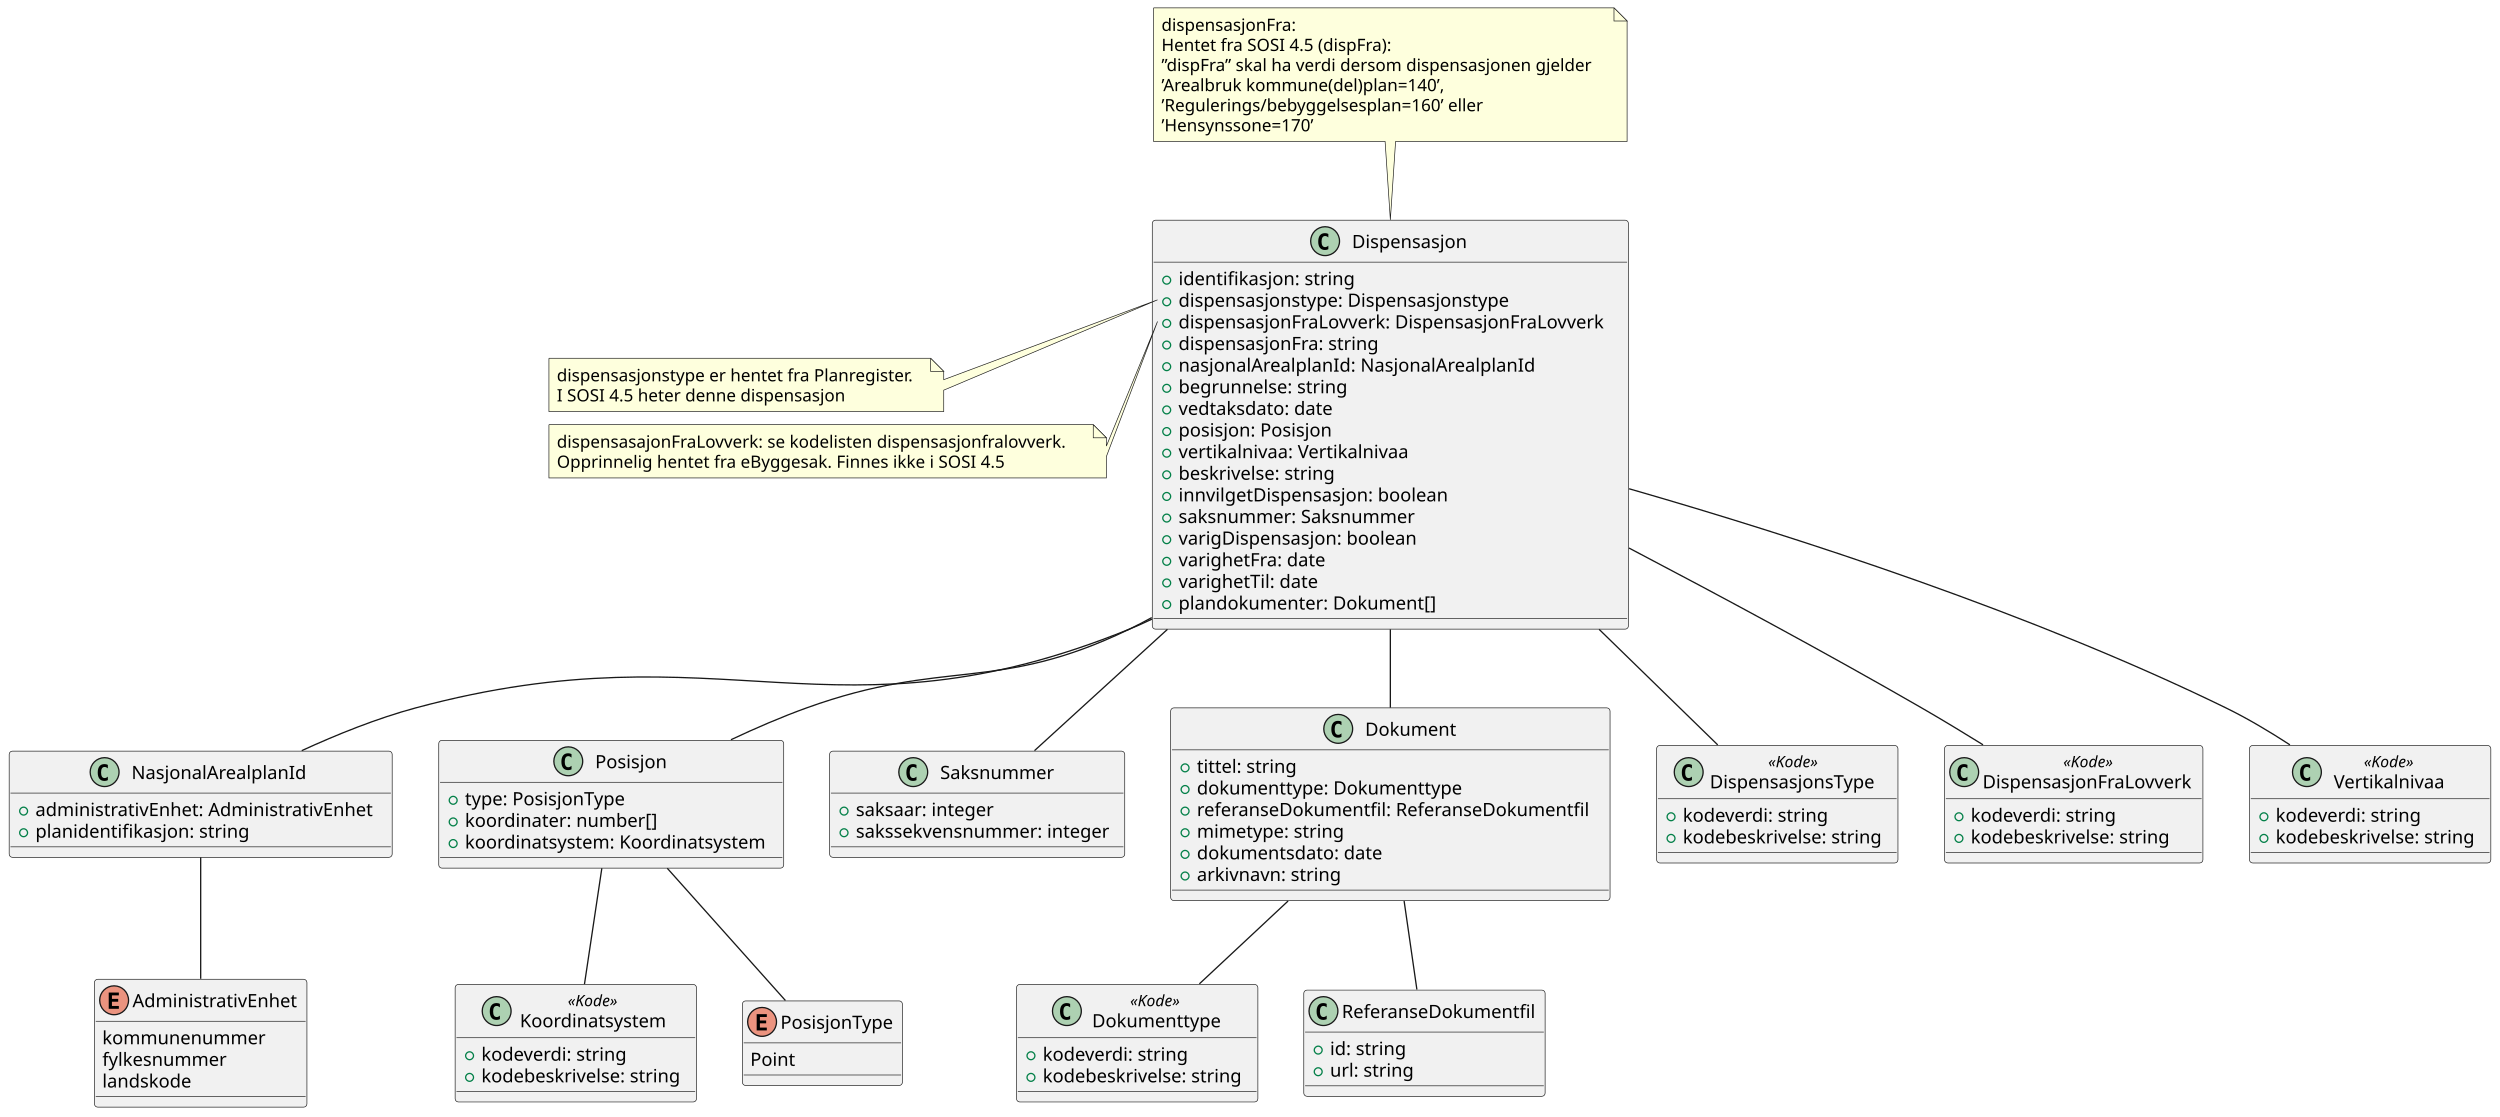
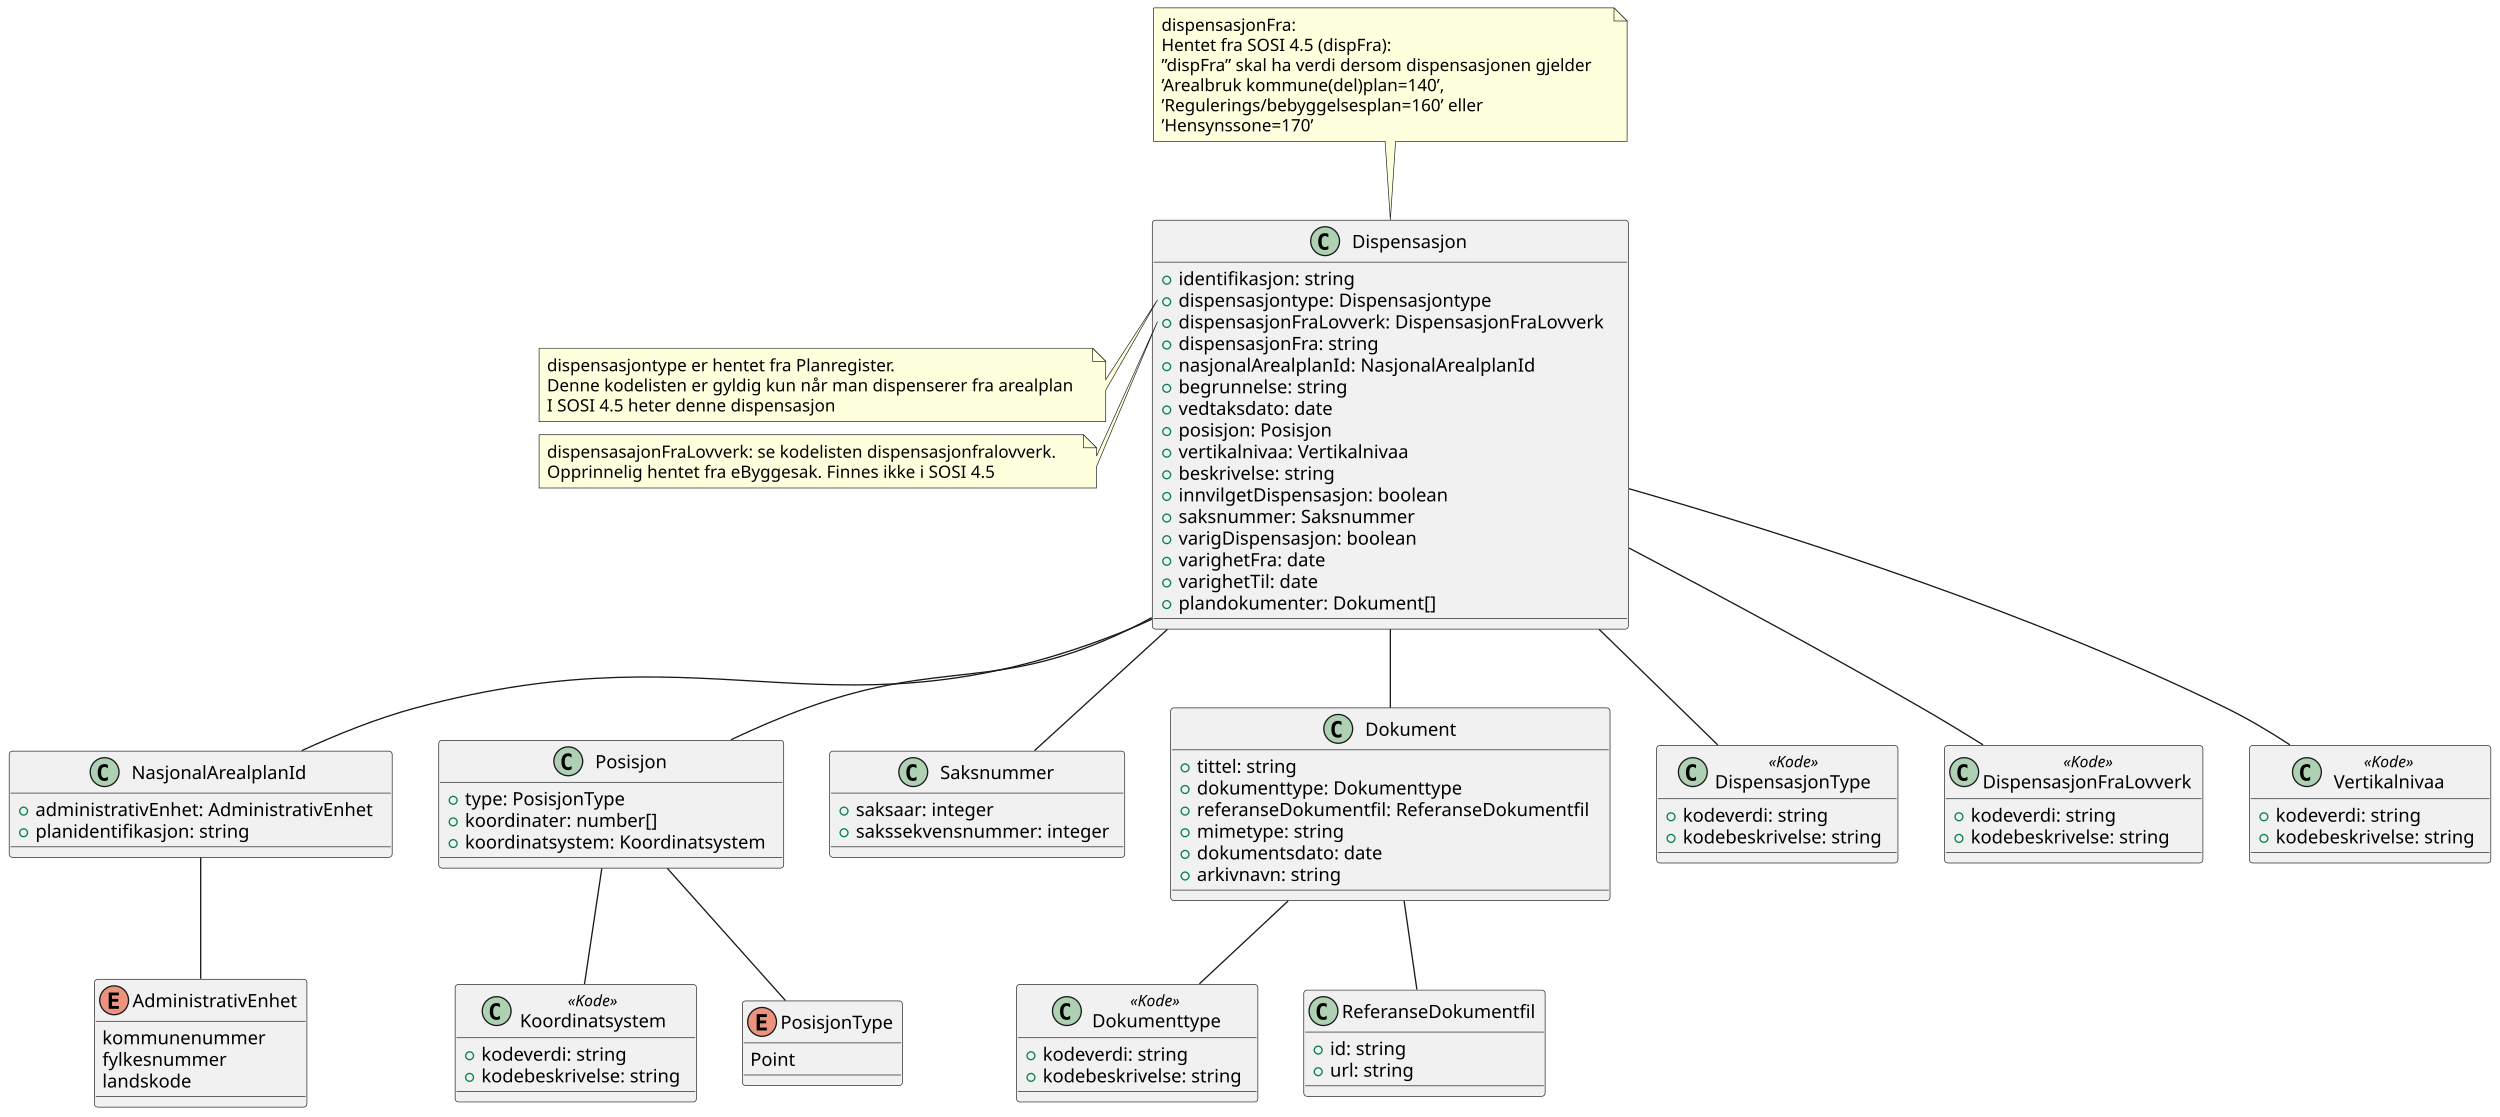
<svg xmlns="http://www.w3.org/2000/svg" contentStyleType="text/css" height="851px" preserveAspectRatio="none" style="width:1906px;height:851px;background:#FFFFFF;" version="1.1" viewBox="0 0 1906 851" width="1906px" zoomAndPan="magnify">
  <defs />
  <g>
    <g id="elem_NasjonalArealplanId">
      <rect codeLine="1" fill="#F1F1F1" height="80.977" id="NasjonalArealplanId" rx="2.5" ry="2.5" style="stroke:#181818;stroke-width:0.5;" width="292" x="7" y="572.65" />
      <ellipse cx="79.75" cy="588.65" fill="#ADD1B2" rx="11" ry="11" style="stroke:#181818;stroke-width:1.0;" />
      <path d="M82.223,594.793 Q81.642,595.092 81.003,595.241 Q80.364,595.391 79.658,595.391 Q77.151,595.391 75.832,593.739 Q74.512,592.087 74.512,588.966 Q74.512,585.837 75.832,584.185 Q77.151,582.533 79.658,582.533 Q80.364,582.533 81.011,582.682 Q81.659,582.832 82.223,583.13 L82.223,585.853 Q81.592,585.272 80.999,585.002 Q80.405,584.732 79.774,584.732 Q78.43,584.732 77.745,585.799 Q77.06,586.866 77.06,588.966 Q77.06,591.058 77.745,592.124 Q78.43,593.191 79.774,593.191 Q80.405,593.191 80.999,592.921 Q81.592,592.652 82.223,592.07 Z " fill="#000000" />
      <text fill="#000000" font-family="sans-serif" font-size="14" lengthAdjust="spacing" textLength="138" x="100.25" y="593.941">NasjonalArealplanId</text>
      <line style="stroke:#181818;stroke-width:0.5;" x1="8" x2="298" y1="604.65" y2="604.65" />
      <ellipse cx="18" cy="618.394" fill="none" rx="3" ry="3" style="stroke:#038048;stroke-width:1.0;" />
      <text fill="#000000" font-family="sans-serif" font-size="14" lengthAdjust="spacing" textLength="266" x="27" y="622.185">administrativEnhet: AdministrativEnhet</text>
      <ellipse cx="18" cy="634.882" fill="none" rx="3" ry="3" style="stroke:#038048;stroke-width:1.0;" />
      <text fill="#000000" font-family="sans-serif" font-size="14" lengthAdjust="spacing" textLength="171" x="27" y="638.673">planidentifikasjon: string</text>
      <line style="stroke:#181818;stroke-width:0.5;" x1="8" x2="298" y1="645.627" y2="645.627" />
    </g>
    <g id="elem_AdministrativEnhet">
      <rect codeLine="8" fill="#F1F1F1" height="97.465" id="AdministrativEnhet" rx="2.5" ry="2.5" style="stroke:#181818;stroke-width:0.5;" width="162" x="72" y="746.61" />
      <ellipse cx="87" cy="762.61" fill="#EB937F" rx="11" ry="11" style="stroke:#181818;stroke-width:1.0;" />
      <path d="M90.614,769.11 L82.894,769.11 L82.894,756.717 L90.614,756.717 L90.614,758.875 L85.343,758.875 L85.343,761.548 L90.116,761.548 L90.116,763.706 L85.343,763.706 L85.343,766.952 L90.614,766.952 Z " fill="#000000" />
      <text fill="#000000" font-family="sans-serif" font-size="14" lengthAdjust="spacing" textLength="130" x="101" y="767.901">AdministrativEnhet</text>
      <line style="stroke:#181818;stroke-width:0.5;" x1="73" x2="233" y1="778.61" y2="778.61" />
      <text fill="#000000" font-family="sans-serif" font-size="14" lengthAdjust="spacing" textLength="127" x="78" y="796.145">kommunenummer</text>
      <text fill="#000000" font-family="sans-serif" font-size="14" lengthAdjust="spacing" textLength="97" x="78" y="812.633">fylkesnummer</text>
      <text fill="#000000" font-family="sans-serif" font-size="14" lengthAdjust="spacing" textLength="71" x="78" y="829.122">landskode</text>
      <line style="stroke:#181818;stroke-width:0.5;" x1="73" x2="233" y1="836.075" y2="836.075" />
    </g>
    <g id="elem_Posisjon">
      <rect codeLine="1" fill="#F1F1F1" height="97.465" id="Posisjon" rx="2.5" ry="2.5" style="stroke:#181818;stroke-width:0.5;" width="263" x="334.5" y="564.41" />
      <ellipse cx="433.25" cy="580.41" fill="#ADD1B2" rx="11" ry="11" style="stroke:#181818;stroke-width:1.0;" />
      <path d="M435.723,586.553 Q435.142,586.852 434.503,587.001 Q433.864,587.151 433.158,587.151 Q430.651,587.151 429.332,585.499 Q428.012,583.847 428.012,580.726 Q428.012,577.596 429.332,575.945 Q430.651,574.293 433.158,574.293 Q433.864,574.293 434.511,574.442 Q435.159,574.592 435.723,574.89 L435.723,577.613 Q435.092,577.032 434.499,576.762 Q433.905,576.492 433.274,576.492 Q431.93,576.492 431.245,577.559 Q430.56,578.626 430.56,580.726 Q430.56,582.818 431.245,583.884 Q431.93,584.951 433.274,584.951 Q433.905,584.951 434.499,584.681 Q435.092,584.412 435.723,583.83 Z " fill="#000000" />
      <text fill="#000000" font-family="sans-serif" font-size="14" lengthAdjust="spacing" textLength="57" x="453.75" y="585.701">Posisjon</text>
      <line style="stroke:#181818;stroke-width:0.5;" x1="335.5" x2="596.5" y1="596.41" y2="596.41" />
      <ellipse cx="345.5" cy="610.154" fill="none" rx="3" ry="3" style="stroke:#038048;stroke-width:1.0;" />
      <text fill="#000000" font-family="sans-serif" font-size="14" lengthAdjust="spacing" textLength="127" x="354.5" y="613.945">type: PosisjonType</text>
      <ellipse cx="345.5" cy="626.642" fill="none" rx="3" ry="3" style="stroke:#038048;stroke-width:1.0;" />
      <text fill="#000000" font-family="sans-serif" font-size="14" lengthAdjust="spacing" textLength="153" x="354.5" y="630.433">koordinater: number[]</text>
      <ellipse cx="345.5" cy="643.131" fill="none" rx="3" ry="3" style="stroke:#038048;stroke-width:1.0;" />
      <text fill="#000000" font-family="sans-serif" font-size="14" lengthAdjust="spacing" textLength="237" x="354.5" y="646.922">koordinatsystem: Koordinatsystem</text>
      <line style="stroke:#181818;stroke-width:0.5;" x1="335.5" x2="596.5" y1="653.875" y2="653.875" />
    </g>
    <g id="elem_Koordinatsystem">
      <rect codeLine="10" fill="#F1F1F1" height="89.598" id="Koordinatsystem" rx="2.5" ry="2.5" style="stroke:#181818;stroke-width:0.5;" width="184" x="347" y="750.54" />
      <ellipse cx="378.65" cy="770.851" fill="#ADD1B2" rx="11" ry="11" style="stroke:#181818;stroke-width:1.0;" />
      <path d="M381.123,776.994 Q380.542,777.292 379.903,777.442 Q379.264,777.591 378.558,777.591 Q376.051,777.591 374.731,775.939 Q373.412,774.288 373.412,771.167 Q373.412,768.037 374.731,766.385 Q376.051,764.733 378.558,764.733 Q379.264,764.733 379.911,764.883 Q380.559,765.032 381.123,765.331 L381.123,768.054 Q380.492,767.473 379.899,767.203 Q379.305,766.933 378.674,766.933 Q377.33,766.933 376.645,768 Q375.96,769.066 375.96,771.167 Q375.96,773.258 376.645,774.325 Q377.33,775.392 378.674,775.392 Q379.305,775.392 379.899,775.122 Q380.492,774.852 381.123,774.271 Z " fill="#000000" />
      <text fill="#000000" font-family="sans-serif" font-size="12" font-style="italic" lengthAdjust="spacing" textLength="42" x="432.85" y="767.142">«Kode»</text>
      <text fill="#000000" font-family="sans-serif" font-size="14" lengthAdjust="spacing" textLength="115" x="396.35" y="783.208">Koordinatsystem</text>
      <line style="stroke:#181818;stroke-width:0.5;" x1="348" x2="530" y1="791.161" y2="791.161" />
      <ellipse cx="358" cy="804.905" fill="none" rx="3" ry="3" style="stroke:#038048;stroke-width:1.0;" />
      <text fill="#000000" font-family="sans-serif" font-size="14" lengthAdjust="spacing" textLength="116" x="367" y="808.696">kodeverdi: string</text>
      <ellipse cx="358" cy="821.394" fill="none" rx="3" ry="3" style="stroke:#038048;stroke-width:1.0;" />
      <text fill="#000000" font-family="sans-serif" font-size="14" lengthAdjust="spacing" textLength="158" x="367" y="825.184">kodebeskrivelse: string</text>
      <line style="stroke:#181818;stroke-width:0.5;" x1="348" x2="530" y1="832.138" y2="832.138" />
    </g>
    <g id="elem_PosisjonType">
      <rect codeLine="15" fill="#F1F1F1" height="64.488" id="PosisjonType" rx="2.5" ry="2.5" style="stroke:#181818;stroke-width:0.5;" width="122" x="566" y="763.09" />
      <ellipse cx="581" cy="779.09" fill="#EB937F" rx="11" ry="11" style="stroke:#181818;stroke-width:1.0;" />
      <path d="M584.614,785.59 L576.894,785.59 L576.894,773.197 L584.614,773.197 L584.614,775.355 L579.343,775.355 L579.343,778.028 L584.116,778.028 L584.116,780.186 L579.343,780.186 L579.343,783.432 L584.614,783.432 Z " fill="#000000" />
      <text fill="#000000" font-family="sans-serif" font-size="14" lengthAdjust="spacing" textLength="90" x="595" y="784.381">PosisjonType</text>
      <line style="stroke:#181818;stroke-width:0.5;" x1="567" x2="687" y1="795.09" y2="795.09" />
      <text fill="#000000" font-family="sans-serif" font-size="14" lengthAdjust="spacing" textLength="35" x="572" y="812.625">Point</text>
      <line style="stroke:#181818;stroke-width:0.5;" x1="567" x2="687" y1="819.578" y2="819.578" />
    </g>
    <g id="elem_Saksnummer">
      <rect codeLine="2" fill="#F1F1F1" height="80.977" id="Saksnummer" rx="2.5" ry="2.5" style="stroke:#181818;stroke-width:0.5;" width="225" x="632.5" y="572.65" />
      <ellipse cx="696.25" cy="588.65" fill="#ADD1B2" rx="11" ry="11" style="stroke:#181818;stroke-width:1.0;" />
      <path d="M698.723,594.793 Q698.142,595.092 697.503,595.241 Q696.864,595.391 696.158,595.391 Q693.651,595.391 692.332,593.739 Q691.012,592.087 691.012,588.966 Q691.012,585.837 692.332,584.185 Q693.651,582.533 696.158,582.533 Q696.864,582.533 697.511,582.682 Q698.159,582.832 698.723,583.13 L698.723,585.853 Q698.092,585.272 697.499,585.002 Q696.905,584.732 696.274,584.732 Q694.93,584.732 694.245,585.799 Q693.56,586.866 693.56,588.966 Q693.56,591.058 694.245,592.124 Q694.93,593.191 696.274,593.191 Q696.905,593.191 697.499,592.921 Q698.092,592.652 698.723,592.07 Z " fill="#000000" />
      <text fill="#000000" font-family="sans-serif" font-size="14" lengthAdjust="spacing" textLength="89" x="716.75" y="593.941">Saksnummer</text>
      <line style="stroke:#181818;stroke-width:0.5;" x1="633.5" x2="856.5" y1="604.65" y2="604.65" />
      <ellipse cx="643.5" cy="618.394" fill="none" rx="3" ry="3" style="stroke:#038048;stroke-width:1.0;" />
      <text fill="#000000" font-family="sans-serif" font-size="14" lengthAdjust="spacing" textLength="109" x="652.5" y="622.185">saksaar: integer</text>
      <ellipse cx="643.5" cy="634.882" fill="none" rx="3" ry="3" style="stroke:#038048;stroke-width:1.0;" />
      <text fill="#000000" font-family="sans-serif" font-size="14" lengthAdjust="spacing" textLength="199" x="652.5" y="638.673">sakssekvensnummer: integer</text>
      <line style="stroke:#181818;stroke-width:0.5;" x1="633.5" x2="856.5" y1="645.627" y2="645.627" />
    </g>
    <g id="elem_Dokument">
      <rect codeLine="1" fill="#F1F1F1" height="146.93" id="Dokument" rx="2.5" ry="2.5" style="stroke:#181818;stroke-width:0.5;" width="335" x="892.5" y="539.68" />
      <ellipse cx="1020.25" cy="555.68" fill="#ADD1B2" rx="11" ry="11" style="stroke:#181818;stroke-width:1.0;" />
      <path d="M1022.723,561.823 Q1022.142,562.122 1021.503,562.271 Q1020.864,562.421 1020.158,562.421 Q1017.651,562.421 1016.332,560.769 Q1015.012,559.117 1015.012,555.996 Q1015.012,552.866 1016.332,551.215 Q1017.651,549.563 1020.158,549.563 Q1020.864,549.563 1021.511,549.712 Q1022.159,549.862 1022.723,550.16 L1022.723,552.883 Q1022.092,552.302 1021.499,552.032 Q1020.905,551.763 1020.274,551.763 Q1018.93,551.763 1018.245,552.829 Q1017.56,553.896 1017.56,555.996 Q1017.56,558.088 1018.245,559.154 Q1018.93,560.221 1020.274,560.221 Q1020.905,560.221 1021.499,559.951 Q1022.092,559.682 1022.723,559.1 Z " fill="#000000" />
      <text fill="#000000" font-family="sans-serif" font-size="14" lengthAdjust="spacing" textLength="71" x="1040.75" y="560.971">Dokument</text>
      <line style="stroke:#181818;stroke-width:0.5;" x1="893.5" x2="1226.5" y1="571.68" y2="571.68" />
      <ellipse cx="903.5" cy="585.424" fill="none" rx="3" ry="3" style="stroke:#038048;stroke-width:1.0;" />
      <text fill="#000000" font-family="sans-serif" font-size="14" lengthAdjust="spacing" textLength="79" x="912.5" y="589.215">tittel: string</text>
      <ellipse cx="903.5" cy="601.912" fill="none" rx="3" ry="3" style="stroke:#038048;stroke-width:1.0;" />
      <text fill="#000000" font-family="sans-serif" font-size="14" lengthAdjust="spacing" textLength="207" x="912.5" y="605.703">dokumenttype: Dokumenttype</text>
      <ellipse cx="903.5" cy="618.401" fill="none" rx="3" ry="3" style="stroke:#038048;stroke-width:1.0;" />
      <text fill="#000000" font-family="sans-serif" font-size="14" lengthAdjust="spacing" textLength="309" x="912.5" y="622.192">referanseDokumentfil: ReferanseDokumentfil</text>
      <ellipse cx="903.5" cy="634.889" fill="none" rx="3" ry="3" style="stroke:#038048;stroke-width:1.0;" />
      <text fill="#000000" font-family="sans-serif" font-size="14" lengthAdjust="spacing" textLength="115" x="912.5" y="638.68">mimetype: string</text>
      <ellipse cx="903.5" cy="651.377" fill="none" rx="3" ry="3" style="stroke:#038048;stroke-width:1.0;" />
      <text fill="#000000" font-family="sans-serif" font-size="14" lengthAdjust="spacing" textLength="146" x="912.5" y="655.168">dokumentsdato: date</text>
      <ellipse cx="903.5" cy="667.865" fill="none" rx="3" ry="3" style="stroke:#038048;stroke-width:1.0;" />
      <text fill="#000000" font-family="sans-serif" font-size="14" lengthAdjust="spacing" textLength="114" x="912.5" y="671.657">arkivnavn: string</text>
      <line style="stroke:#181818;stroke-width:0.5;" x1="893.5" x2="1226.5" y1="678.61" y2="678.61" />
    </g>
    <g id="elem_Dokumenttype">
      <rect codeLine="13" fill="#F1F1F1" height="89.598" id="Dokumenttype" rx="2.5" ry="2.5" style="stroke:#181818;stroke-width:0.5;" width="184" x="775" y="750.54" />
      <ellipse cx="813.4" cy="770.851" fill="#ADD1B2" rx="11" ry="11" style="stroke:#181818;stroke-width:1.0;" />
      <path d="M815.873,776.994 Q815.292,777.292 814.653,777.442 Q814.014,777.591 813.308,777.591 Q810.801,777.591 809.481,775.939 Q808.162,774.288 808.162,771.167 Q808.162,768.037 809.481,766.385 Q810.801,764.733 813.308,764.733 Q814.014,764.733 814.661,764.883 Q815.309,765.032 815.873,765.331 L815.873,768.054 Q815.242,767.473 814.649,767.203 Q814.055,766.933 813.424,766.933 Q812.08,766.933 811.395,768 Q810.71,769.066 810.71,771.167 Q810.71,773.258 811.395,774.325 Q812.08,775.392 813.424,775.392 Q814.055,775.392 814.649,775.122 Q815.242,774.852 815.873,774.271 Z " fill="#000000" />
      <text fill="#000000" font-family="sans-serif" font-size="12" font-style="italic" lengthAdjust="spacing" textLength="42" x="861.6" y="767.142">«Kode»</text>
      <text fill="#000000" font-family="sans-serif" font-size="14" lengthAdjust="spacing" textLength="100" x="832.6" y="783.208">Dokumenttype</text>
      <line style="stroke:#181818;stroke-width:0.5;" x1="776" x2="958" y1="791.161" y2="791.161" />
      <ellipse cx="786" cy="804.905" fill="none" rx="3" ry="3" style="stroke:#038048;stroke-width:1.0;" />
      <text fill="#000000" font-family="sans-serif" font-size="14" lengthAdjust="spacing" textLength="116" x="795" y="808.696">kodeverdi: string</text>
      <ellipse cx="786" cy="821.394" fill="none" rx="3" ry="3" style="stroke:#038048;stroke-width:1.0;" />
      <text fill="#000000" font-family="sans-serif" font-size="14" lengthAdjust="spacing" textLength="158" x="795" y="825.184">kodebeskrivelse: string</text>
      <line style="stroke:#181818;stroke-width:0.5;" x1="776" x2="958" y1="832.138" y2="832.138" />
    </g>
    <g id="elem_ReferanseDokumentfil">
      <rect codeLine="18" fill="#F1F1F1" height="80.977" id="ReferanseDokumentfil" rx="2.5" ry="2.5" style="stroke:#181818;stroke-width:0.5;" width="184" x="994" y="754.85" />
      <ellipse cx="1009" cy="770.85" fill="#ADD1B2" rx="11" ry="11" style="stroke:#181818;stroke-width:1.0;" />
      <path d="M1011.473,776.993 Q1010.892,777.292 1010.253,777.441 Q1009.614,777.591 1008.908,777.591 Q1006.401,777.591 1005.082,775.939 Q1003.762,774.287 1003.762,771.166 Q1003.762,768.037 1005.082,766.385 Q1006.401,764.733 1008.908,764.733 Q1009.614,764.733 1010.261,764.882 Q1010.909,765.032 1011.473,765.331 L1011.473,768.053 Q1010.842,767.472 1010.249,767.202 Q1009.655,766.933 1009.024,766.933 Q1007.68,766.933 1006.995,767.999 Q1006.31,769.066 1006.31,771.166 Q1006.31,773.258 1006.995,774.324 Q1007.68,775.391 1009.024,775.391 Q1009.655,775.391 1010.249,775.121 Q1010.842,774.851 1011.473,774.27 Z " fill="#000000" />
      <text fill="#000000" font-family="sans-serif" font-size="14" lengthAdjust="spacing" textLength="152" x="1023" y="776.141">ReferanseDokumentfil</text>
      <line style="stroke:#181818;stroke-width:0.5;" x1="995" x2="1177" y1="786.85" y2="786.85" />
      <ellipse cx="1005" cy="800.594" fill="none" rx="3" ry="3" style="stroke:#038048;stroke-width:1.0;" />
      <text fill="#000000" font-family="sans-serif" font-size="14" lengthAdjust="spacing" textLength="61" x="1014" y="804.385">id: string</text>
      <ellipse cx="1005" cy="817.082" fill="none" rx="3" ry="3" style="stroke:#038048;stroke-width:1.0;" />
      <text fill="#000000" font-family="sans-serif" font-size="14" lengthAdjust="spacing" textLength="67" x="1014" y="820.873">url: string</text>
      <line style="stroke:#181818;stroke-width:0.5;" x1="995" x2="1177" y1="827.827" y2="827.827" />
    </g>
    <g id="elem_Dispensasjon">
      <rect codeLine="6" fill="#F1F1F1" height="311.812" id="Dispensasjon" rx="2.5" ry="2.5" style="stroke:#181818;stroke-width:0.5;" width="363" x="878.5" y="167.86" />
      <ellipse cx="1010.25" cy="183.86" fill="#ADD1B2" rx="11" ry="11" style="stroke:#181818;stroke-width:1.0;" />
      <path d="M1012.723,190.003 Q1012.142,190.302 1011.503,190.451 Q1010.864,190.601 1010.158,190.601 Q1007.651,190.601 1006.332,188.949 Q1005.012,187.297 1005.012,184.176 Q1005.012,181.047 1006.332,179.395 Q1007.651,177.743 1010.158,177.743 Q1010.864,177.743 1011.511,177.892 Q1012.159,178.042 1012.723,178.34 L1012.723,181.063 Q1012.092,180.482 1011.499,180.212 Q1010.905,179.942 1010.274,179.942 Q1008.93,179.942 1008.245,181.009 Q1007.56,182.076 1007.56,184.176 Q1007.56,186.268 1008.245,187.334 Q1008.93,188.401 1010.274,188.401 Q1010.905,188.401 1011.499,188.131 Q1012.092,187.862 1012.723,187.28 Z " fill="#000000" />
      <text fill="#000000" font-family="sans-serif" font-size="14" lengthAdjust="spacing" textLength="91" x="1030.75" y="189.151">Dispensasjon</text>
      <line style="stroke:#181818;stroke-width:0.5;" x1="879.5" x2="1240.5" y1="199.86" y2="199.86" />
      <ellipse cx="889.5" cy="213.604" fill="none" rx="3" ry="3" style="stroke:#038048;stroke-width:1.0;" />
      <text fill="#000000" font-family="sans-serif" font-size="14" lengthAdjust="spacing" textLength="141" x="898.5" y="217.395">identifikasjon: string</text>
      <ellipse cx="889.5" cy="230.092" fill="none" rx="3" ry="3" style="stroke:#038048;stroke-width:1.0;" />
-       <text fill="#000000" font-family="sans-serif" font-size="14" lengthAdjust="spacing" textLength="261" x="898.5" y="233.883">dispensasjonstype: Dispensasjonstype</text>
+       <text fill="#000000" font-family="sans-serif" font-size="14" lengthAdjust="spacing" textLength="247" x="898.5" y="233.883">dispensasjontype: Dispensasjontype</text>
      <ellipse cx="889.5" cy="246.581" fill="none" rx="3" ry="3" style="stroke:#038048;stroke-width:1.0;" />
      <text fill="#000000" font-family="sans-serif" font-size="14" lengthAdjust="spacing" textLength="337" x="898.5" y="250.372">dispensasjonFraLovverk: DispensasjonFraLovverk</text>
      <ellipse cx="889.5" cy="263.069" fill="none" rx="3" ry="3" style="stroke:#038048;stroke-width:1.0;" />
      <text fill="#000000" font-family="sans-serif" font-size="14" lengthAdjust="spacing" textLength="160" x="898.5" y="266.86">dispensasjonFra: string</text>
      <ellipse cx="889.5" cy="279.557" fill="none" rx="3" ry="3" style="stroke:#038048;stroke-width:1.0;" />
      <text fill="#000000" font-family="sans-serif" font-size="14" lengthAdjust="spacing" textLength="283" x="898.5" y="283.348">nasjonalArealplanId: NasjonalArealplanId</text>
      <ellipse cx="889.5" cy="296.046" fill="none" rx="3" ry="3" style="stroke:#038048;stroke-width:1.0;" />
      <text fill="#000000" font-family="sans-serif" font-size="14" lengthAdjust="spacing" textLength="134" x="898.5" y="299.837">begrunnelse: string</text>
      <ellipse cx="889.5" cy="312.534" fill="none" rx="3" ry="3" style="stroke:#038048;stroke-width:1.0;" />
      <text fill="#000000" font-family="sans-serif" font-size="14" lengthAdjust="spacing" textLength="125" x="898.5" y="316.325">vedtaksdato:  date</text>
      <ellipse cx="889.5" cy="329.022" fill="none" rx="3" ry="3" style="stroke:#038048;stroke-width:1.0;" />
      <text fill="#000000" font-family="sans-serif" font-size="14" lengthAdjust="spacing" textLength="123" x="898.5" y="332.813">posisjon: Posisjon</text>
      <ellipse cx="889.5" cy="345.51" fill="none" rx="3" ry="3" style="stroke:#038048;stroke-width:1.0;" />
      <text fill="#000000" font-family="sans-serif" font-size="14" lengthAdjust="spacing" textLength="182" x="898.5" y="349.301">vertikalnivaa: Vertikalnivaa</text>
      <ellipse cx="889.5" cy="361.999" fill="none" rx="3" ry="3" style="stroke:#038048;stroke-width:1.0;" />
      <text fill="#000000" font-family="sans-serif" font-size="14" lengthAdjust="spacing" textLength="124" x="898.5" y="365.79">beskrivelse: string</text>
      <ellipse cx="889.5" cy="378.487" fill="none" rx="3" ry="3" style="stroke:#038048;stroke-width:1.0;" />
      <text fill="#000000" font-family="sans-serif" font-size="14" lengthAdjust="spacing" textLength="214" x="898.5" y="382.278">innvilgetDispensasjon: boolean</text>
      <ellipse cx="889.5" cy="394.975" fill="none" rx="3" ry="3" style="stroke:#038048;stroke-width:1.0;" />
      <text fill="#000000" font-family="sans-serif" font-size="14" lengthAdjust="spacing" textLength="185" x="898.5" y="398.766">saksnummer: Saksnummer</text>
      <ellipse cx="889.5" cy="411.464" fill="none" rx="3" ry="3" style="stroke:#038048;stroke-width:1.0;" />
      <text fill="#000000" font-family="sans-serif" font-size="14" lengthAdjust="spacing" textLength="189" x="898.5" y="415.255">varigDispensasjon: boolean</text>
      <ellipse cx="889.5" cy="427.952" fill="none" rx="3" ry="3" style="stroke:#038048;stroke-width:1.0;" />
      <text fill="#000000" font-family="sans-serif" font-size="14" lengthAdjust="spacing" textLength="116" x="898.5" y="431.743">varighetFra: date</text>
      <ellipse cx="889.5" cy="444.44" fill="none" rx="3" ry="3" style="stroke:#038048;stroke-width:1.0;" />
      <text fill="#000000" font-family="sans-serif" font-size="14" lengthAdjust="spacing" textLength="111" x="898.5" y="448.231">varighetTil: date</text>
      <ellipse cx="889.5" cy="460.928" fill="none" rx="3" ry="3" style="stroke:#038048;stroke-width:1.0;" />
      <text fill="#000000" font-family="sans-serif" font-size="14" lengthAdjust="spacing" textLength="203" x="898.5" y="464.719">plandokumenter: Dokument[]</text>
      <line style="stroke:#181818;stroke-width:0.5;" x1="879.5" x2="1240.5" y1="471.673" y2="471.673" />
    </g>
-     <path d="M418.5,273.15 L418.5,313.771 A0,0 0 0 0 418.5,313.771 L719.5,313.771 A0,0 0 0 0 719.5,313.771 L719.5,297.461 L882.5,228.592 L719.5,289.461 L719.5,283.15 L709.5,273.15 L418.5,273.15 A0,0 0 0 0 418.5,273.15 " fill="#FEFFDD" style="stroke:#181818;stroke-width:0.5;" />
-     <path d="M709.5,273.15 L709.5,283.15 L719.5,283.15 L709.5,273.15 " fill="#FEFFDD" style="stroke:#181818;stroke-width:0.5;" />
-     <text fill="#000000" font-family="sans-serif" font-size="13" lengthAdjust="spacing" textLength="280" x="424.5" y="290.718">dispensasjonstype er hentet fra Planregister.</text>
-     <text fill="#000000" font-family="sans-serif" font-size="13" lengthAdjust="spacing" textLength="225" x="424.5" y="306.029">I SOSI 4.5 heter denne dispensasjon</text>
-     <path d="M418.5,323.771 L418.5,364.392 A0,0 0 0 0 418.5,364.392 L843.5,364.392 A0,0 0 0 0 843.5,364.392 L843.5,348.082 L882.5,245.081 L843.5,340.082 L843.5,333.771 L833.5,323.771 L418.5,323.771 A0,0 0 0 0 418.5,323.771 " fill="#FEFFDD" style="stroke:#181818;stroke-width:0.5;" />
-     <path d="M833.5,323.771 L833.5,333.771 L843.5,333.771 L833.5,323.771 " fill="#FEFFDD" style="stroke:#181818;stroke-width:0.5;" />
-     <text fill="#000000" font-family="sans-serif" font-size="13" lengthAdjust="spacing" textLength="404" x="424.5" y="341.339">dispensasajonFraLovverk: se kodelisten dispensasjonfralovverk.</text>
-     <text fill="#000000" font-family="sans-serif" font-size="13" lengthAdjust="spacing" textLength="353" x="424.5" y="356.65">Opprinnelig hentet fra eByggesak. Finnes ikke i SOSI 4.5</text>
+     <path d="M411,265.49 L411,321.422 A0,0 0 0 0 411,321.422 L843,321.422 A0,0 0 0 0 843,321.422 L843,297.456 L882.5,228.592 L843,289.456 L843,275.49 L833,265.49 L411,265.49 A0,0 0 0 0 411,265.49 " fill="#FEFFDD" style="stroke:#181818;stroke-width:0.5;" />
+     <path d="M833,265.49 L833,275.49 L843,275.49 L833,265.49 " fill="#FEFFDD" style="stroke:#181818;stroke-width:0.5;" />
+     <text fill="#000000" font-family="sans-serif" font-size="13" lengthAdjust="spacing" textLength="273" x="417" y="283.058">dispensasjontype er hentet fra Planregister.</text>
+     <text fill="#000000" font-family="sans-serif" font-size="13" lengthAdjust="spacing" textLength="411" x="417" y="298.369">Denne kodelisten er gyldig kun når man dispenserer fra arealplan</text>
+     <text fill="#000000" font-family="sans-serif" font-size="13" lengthAdjust="spacing" textLength="225" x="417" y="313.68">I SOSI 4.5 heter denne dispensasjon</text>
+     <path d="M411,331.422 L411,372.043 A0,0 0 0 0 411,372.043 L836,372.043 A0,0 0 0 0 836,372.043 L836,355.732 L882.5,245.081 L836,347.732 L836,341.422 L826,331.422 L411,331.422 A0,0 0 0 0 411,331.422 " fill="#FEFFDD" style="stroke:#181818;stroke-width:0.5;" />
+     <path d="M826,331.422 L826,341.422 L836,341.422 L826,331.422 " fill="#FEFFDD" style="stroke:#181818;stroke-width:0.5;" />
+     <text fill="#000000" font-family="sans-serif" font-size="13" lengthAdjust="spacing" textLength="404" x="417" y="348.99">dispensasajonFraLovverk: se kodelisten dispensasjonfralovverk.</text>
+     <text fill="#000000" font-family="sans-serif" font-size="13" lengthAdjust="spacing" textLength="353" x="417" y="364.3">Opprinnelig hentet fra eByggesak. Finnes ikke i SOSI 4.5</text>
    <g id="elem_GMN19">
      <path d="M879.5,6 L879.5,107.863 A0,0 0 0 0 879.5,107.863 L1056,107.863 L1060,167.62 L1064,107.863 L1240.5,107.863 A0,0 0 0 0 1240.5,107.863 L1240.5,16 L1230.5,6 L879.5,6 A0,0 0 0 0 879.5,6 " fill="#FEFFDD" style="stroke:#181818;stroke-width:0.5;" />
      <path d="M1230.5,6 L1230.5,16 L1240.5,16 L1230.5,6 " fill="#FEFFDD" style="stroke:#181818;stroke-width:0.5;" />
      <text fill="#000000" font-family="sans-serif" font-size="13" lengthAdjust="spacing" textLength="106" x="885.5" y="23.568">dispensasjonFra:</text>
      <text fill="#000000" font-family="sans-serif" font-size="13" lengthAdjust="spacing" textLength="181" x="885.5" y="38.879">Hentet fra SOSI 4.5 (dispFra):</text>
      <text fill="#000000" font-family="sans-serif" font-size="13" lengthAdjust="spacing" textLength="340" x="885.5" y="54.19">”dispFra” skal ha verdi dersom dispensasjonen gjelder</text>
      <text fill="#000000" font-family="sans-serif" font-size="13" lengthAdjust="spacing" textLength="228" x="885.5" y="69.5">’Arealbruk kommune(del)plan=140’,</text>
      <text fill="#000000" font-family="sans-serif" font-size="13" lengthAdjust="spacing" textLength="259" x="885.5" y="84.811">’Regulerings/bebyggelsesplan=160’ eller</text>
      <text fill="#000000" font-family="sans-serif" font-size="13" lengthAdjust="spacing" textLength="126" x="885.5" y="100.121">’Hensynssone=170’</text>
    </g>
-     <g id="elem_DispensasjonsType">
-       <rect codeLine="52" fill="#F1F1F1" height="89.598" id="DispensasjonsType" rx="2.5" ry="2.5" style="stroke:#181818;stroke-width:0.5;" width="184" x="1263" y="568.34" />
-       <ellipse cx="1287.45" cy="588.65" fill="#ADD1B2" rx="11" ry="11" style="stroke:#181818;stroke-width:1.0;" />
-       <path d="M1289.923,594.794 Q1289.342,595.092 1288.703,595.242 Q1288.064,595.391 1287.358,595.391 Q1284.851,595.391 1283.532,593.739 Q1282.212,592.088 1282.212,588.966 Q1282.212,585.837 1283.532,584.185 Q1284.851,582.533 1287.358,582.533 Q1288.064,582.533 1288.711,582.683 Q1289.359,582.832 1289.923,583.131 L1289.923,585.854 Q1289.292,585.273 1288.699,585.003 Q1288.105,584.733 1287.474,584.733 Q1286.13,584.733 1285.445,585.8 Q1284.76,586.866 1284.76,588.966 Q1284.76,591.058 1285.445,592.125 Q1286.13,593.192 1287.474,593.192 Q1288.105,593.192 1288.699,592.922 Q1289.292,592.652 1289.923,592.071 Z " fill="#000000" />
-       <text fill="#000000" font-family="sans-serif" font-size="12" font-style="italic" lengthAdjust="spacing" textLength="42" x="1348.05" y="584.942">«Kode»</text>
-       <text fill="#000000" font-family="sans-serif" font-size="14" lengthAdjust="spacing" textLength="131" x="1303.55" y="601.008">DispensasjonsType</text>
+     <g id="elem_DispensasjonType">
+       <rect codeLine="53" fill="#F1F1F1" height="89.598" id="DispensasjonType" rx="2.5" ry="2.5" style="stroke:#181818;stroke-width:0.5;" width="184" x="1263" y="568.34" />
+       <ellipse cx="1290.6" cy="588.65" fill="#ADD1B2" rx="11" ry="11" style="stroke:#181818;stroke-width:1.0;" />
+       <path d="M1293.073,594.794 Q1292.492,595.092 1291.853,595.242 Q1291.214,595.391 1290.508,595.391 Q1288.001,595.391 1286.681,593.739 Q1285.362,592.088 1285.362,588.966 Q1285.362,585.837 1286.681,584.185 Q1288.001,582.533 1290.508,582.533 Q1291.214,582.533 1291.861,582.683 Q1292.509,582.832 1293.073,583.131 L1293.073,585.854 Q1292.442,585.273 1291.849,585.003 Q1291.255,584.733 1290.624,584.733 Q1289.28,584.733 1288.595,585.8 Q1287.91,586.866 1287.91,588.966 Q1287.91,591.058 1288.595,592.125 Q1289.28,593.192 1290.624,593.192 Q1291.255,593.192 1291.849,592.922 Q1292.442,592.652 1293.073,592.071 Z " fill="#000000" />
+       <text fill="#000000" font-family="sans-serif" font-size="12" font-style="italic" lengthAdjust="spacing" textLength="42" x="1348.4" y="584.942">«Kode»</text>
+       <text fill="#000000" font-family="sans-serif" font-size="14" lengthAdjust="spacing" textLength="124" x="1307.4" y="601.008">DispensasjonType</text>
      <line style="stroke:#181818;stroke-width:0.5;" x1="1264" x2="1446" y1="608.961" y2="608.961" />
      <ellipse cx="1274" cy="622.705" fill="none" rx="3" ry="3" style="stroke:#038048;stroke-width:1.0;" />
      <text fill="#000000" font-family="sans-serif" font-size="14" lengthAdjust="spacing" textLength="116" x="1283" y="626.496">kodeverdi: string</text>
      <ellipse cx="1274" cy="639.193" fill="none" rx="3" ry="3" style="stroke:#038048;stroke-width:1.0;" />
      <text fill="#000000" font-family="sans-serif" font-size="14" lengthAdjust="spacing" textLength="158" x="1283" y="642.985">kodebeskrivelse: string</text>
      <line style="stroke:#181818;stroke-width:0.5;" x1="1264" x2="1446" y1="649.938" y2="649.938" />
    </g>
    <g id="elem_DispensasjonFraLovverk">
-       <rect codeLine="57" fill="#F1F1F1" height="89.598" id="DispensasjonFraLovverk" rx="2.5" ry="2.5" style="stroke:#181818;stroke-width:0.5;" width="197" x="1482.5" y="568.34" />
+       <rect codeLine="58" fill="#F1F1F1" height="89.598" id="DispensasjonFraLovverk" rx="2.5" ry="2.5" style="stroke:#181818;stroke-width:0.5;" width="197" x="1482.5" y="568.34" />
      <ellipse cx="1497.5" cy="588.65" fill="#ADD1B2" rx="11" ry="11" style="stroke:#181818;stroke-width:1.0;" />
      <path d="M1499.973,594.794 Q1499.392,595.092 1498.753,595.242 Q1498.114,595.391 1497.408,595.391 Q1494.901,595.391 1493.582,593.739 Q1492.262,592.088 1492.262,588.966 Q1492.262,585.837 1493.582,584.185 Q1494.901,582.533 1497.408,582.533 Q1498.114,582.533 1498.761,582.683 Q1499.409,582.832 1499.973,583.131 L1499.973,585.854 Q1499.342,585.273 1498.749,585.003 Q1498.155,584.733 1497.524,584.733 Q1496.18,584.733 1495.495,585.8 Q1494.81,586.866 1494.81,588.966 Q1494.81,591.058 1495.495,592.125 Q1496.18,593.192 1497.524,593.192 Q1498.155,593.192 1498.749,592.922 Q1499.342,592.652 1499.973,592.071 Z " fill="#000000" />
      <text fill="#000000" font-family="sans-serif" font-size="12" font-style="italic" lengthAdjust="spacing" textLength="42" x="1573" y="584.942">«Kode»</text>
      <text fill="#000000" font-family="sans-serif" font-size="14" lengthAdjust="spacing" textLength="165" x="1511.5" y="601.008">DispensasjonFraLovverk</text>
      <line style="stroke:#181818;stroke-width:0.5;" x1="1483.5" x2="1678.5" y1="608.961" y2="608.961" />
      <ellipse cx="1493.5" cy="622.705" fill="none" rx="3" ry="3" style="stroke:#038048;stroke-width:1.0;" />
      <text fill="#000000" font-family="sans-serif" font-size="14" lengthAdjust="spacing" textLength="116" x="1502.5" y="626.496">kodeverdi: string</text>
      <ellipse cx="1493.5" cy="639.193" fill="none" rx="3" ry="3" style="stroke:#038048;stroke-width:1.0;" />
      <text fill="#000000" font-family="sans-serif" font-size="14" lengthAdjust="spacing" textLength="158" x="1502.5" y="642.985">kodebeskrivelse: string</text>
      <line style="stroke:#181818;stroke-width:0.5;" x1="1483.5" x2="1678.5" y1="649.938" y2="649.938" />
    </g>
    <g id="elem_Vertikalnivaa">
-       <rect codeLine="62" fill="#F1F1F1" height="89.598" id="Vertikalnivaa" rx="2.5" ry="2.5" style="stroke:#181818;stroke-width:0.5;" width="184" x="1715" y="568.34" />
+       <rect codeLine="63" fill="#F1F1F1" height="89.598" id="Vertikalnivaa" rx="2.5" ry="2.5" style="stroke:#181818;stroke-width:0.5;" width="184" x="1715" y="568.34" />
      <ellipse cx="1758.8" cy="588.65" fill="#ADD1B2" rx="11" ry="11" style="stroke:#181818;stroke-width:1.0;" />
      <path d="M1761.273,594.794 Q1760.692,595.092 1760.053,595.242 Q1759.414,595.391 1758.708,595.391 Q1756.201,595.391 1754.881,593.739 Q1753.562,592.088 1753.562,588.966 Q1753.562,585.837 1754.881,584.185 Q1756.201,582.533 1758.708,582.533 Q1759.414,582.533 1760.061,582.683 Q1760.709,582.832 1761.273,583.131 L1761.273,585.854 Q1760.642,585.273 1760.049,585.003 Q1759.455,584.733 1758.824,584.733 Q1757.48,584.733 1756.795,585.8 Q1756.11,586.866 1756.11,588.966 Q1756.11,591.058 1756.795,592.125 Q1757.48,593.192 1758.824,593.192 Q1759.455,593.192 1760.049,592.922 Q1760.642,592.652 1761.273,592.071 Z " fill="#000000" />
      <text fill="#000000" font-family="sans-serif" font-size="12" font-style="italic" lengthAdjust="spacing" textLength="42" x="1802.2" y="584.942">«Kode»</text>
      <text fill="#000000" font-family="sans-serif" font-size="14" lengthAdjust="spacing" textLength="88" x="1779.2" y="601.008">Vertikalnivaa</text>
      <line style="stroke:#181818;stroke-width:0.5;" x1="1716" x2="1898" y1="608.961" y2="608.961" />
      <ellipse cx="1726" cy="622.705" fill="none" rx="3" ry="3" style="stroke:#038048;stroke-width:1.0;" />
      <text fill="#000000" font-family="sans-serif" font-size="14" lengthAdjust="spacing" textLength="116" x="1735" y="626.496">kodeverdi: string</text>
      <ellipse cx="1726" cy="639.193" fill="none" rx="3" ry="3" style="stroke:#038048;stroke-width:1.0;" />
      <text fill="#000000" font-family="sans-serif" font-size="14" lengthAdjust="spacing" textLength="158" x="1735" y="642.985">kodebeskrivelse: string</text>
      <line style="stroke:#181818;stroke-width:0.5;" x1="1716" x2="1898" y1="649.938" y2="649.938" />
    </g>
    <g id="link_NasjonalArealplanId_AdministrativEnhet">
      <path codeLine="6" d="M153,653.69 C153,680.93 153,717.3 153,746.23 " fill="none" id="NasjonalArealplanId-AdministrativEnhet" style="stroke:#181818;stroke-width:1.0;" />
    </g>
    <g id="link_Posisjon_Koordinatsystem">
      <path codeLine="7" d="M458.84,661.96 C454.73,689.38 449.61,723.56 445.6,750.32 " fill="none" id="Posisjon-Koordinatsystem" style="stroke:#181818;stroke-width:1.0;" />
    </g>
    <g id="link_Posisjon_PosisjonType">
      <path codeLine="8" d="M508.72,661.96 C537.23,693.86 573.91,734.92 598.81,762.79 " fill="none" id="Posisjon-PosisjonType" style="stroke:#181818;stroke-width:1.0;" />
    </g>
    <g id="link_Dokument_Dokumenttype">
      <path codeLine="10" d="M982.06,686.91 C959.14,708.31 934.78,731.05 914.4,750.08 " fill="none" id="Dokument-Dokumenttype" style="stroke:#181818;stroke-width:1.0;" />
    </g>
    <g id="link_Dokument_ReferanseDokumentfil">
      <path codeLine="11" d="M1070.5,686.91 C1073.83,709.97 1077.38,734.59 1080.24,754.44 " fill="none" id="Dokument-ReferanseDokumentfil" style="stroke:#181818;stroke-width:1.0;" />
    </g>
-     <g id="link_Dispensasjon_DispensasjonsType">
-       <path codeLine="44" d="M1219.16,479.81 C1252.36,512.15 1284.77,543.72 1309.6,567.91 " fill="none" id="Dispensasjon-DispensasjonsType" style="stroke:#181818;stroke-width:1.0;" />
+     <g id="link_Dispensasjon_DispensasjonType">
+       <path codeLine="45" d="M1219.16,479.81 C1252.36,512.15 1284.77,543.72 1309.6,567.91 " fill="none" id="Dispensasjon-DispensasjonType" style="stroke:#181818;stroke-width:1.0;" />
    </g>
    <g id="link_Dispensasjon_DispensasjonFraLovverk">
-       <path codeLine="45" d="M1241.93,417.82 C1312.23,454.68 1392.94,498.12 1465,539.68 C1480.32,548.51 1496.55,558.34 1511.86,567.84 " fill="none" id="Dispensasjon-DispensasjonFraLovverk" style="stroke:#181818;stroke-width:1.0;" />
+       <path codeLine="46" d="M1241.93,417.82 C1312.23,454.68 1392.94,498.12 1465,539.68 C1480.32,548.51 1496.55,558.34 1511.86,567.84 " fill="none" id="Dispensasjon-DispensasjonFraLovverk" style="stroke:#181818;stroke-width:1.0;" />
    </g>
    <g id="link_Dispensasjon_Vertikalnivaa">
-       <path codeLine="46" d="M1242,372.62 C1372.14,410.06 1549.62,467.77 1697,539.68 C1713.44,547.7 1730.35,557.78 1745.83,567.86 " fill="none" id="Dispensasjon-Vertikalnivaa" style="stroke:#181818;stroke-width:1.0;" />
+       <path codeLine="47" d="M1242,372.62 C1372.14,410.06 1549.62,467.77 1697,539.68 C1713.44,547.7 1730.35,557.78 1745.83,567.86 " fill="none" id="Dispensasjon-Vertikalnivaa" style="stroke:#181818;stroke-width:1.0;" />
    </g>
    <g id="link_Dispensasjon_NasjonalArealplanId">
-       <path codeLine="47" d="M878.25,472.01 C872.53,474.76 866.78,477.33 861,479.68 C635.62,571.17 551.88,476.45 317,539.68 C287.69,547.56 256.92,559.96 230.05,572.28 " fill="none" id="Dispensasjon-NasjonalArealplanId" style="stroke:#181818;stroke-width:1.0;" />
+       <path codeLine="48" d="M878.25,472.01 C872.53,474.76 866.78,477.33 861,479.68 C635.62,571.17 551.88,476.45 317,539.68 C287.69,547.56 256.92,559.96 230.05,572.28 " fill="none" id="Dispensasjon-NasjonalArealplanId" style="stroke:#181818;stroke-width:1.0;" />
    </g>
    <g id="link_Dispensasjon_Posisjon">
-       <path codeLine="48" d="M878.1,470.86 C872.42,473.97 866.72,476.91 861,479.68 C759.68,528.66 720.87,501.52 615,539.68 C595.92,546.55 576.05,555.14 557.27,563.97 " fill="none" id="Dispensasjon-Posisjon" style="stroke:#181818;stroke-width:1.0;" />
+       <path codeLine="49" d="M878.1,470.86 C872.42,473.97 866.72,476.91 861,479.68 C759.68,528.66 720.87,501.52 615,539.68 C595.92,546.55 576.05,555.14 557.27,563.97 " fill="none" id="Dispensasjon-Posisjon" style="stroke:#181818;stroke-width:1.0;" />
    </g>
    <g id="link_Dispensasjon_Saksnummer">
-       <path codeLine="49" d="M890.05,479.81 C852.42,514.14 815.75,547.6 788.69,572.29 " fill="none" id="Dispensasjon-Saksnummer" style="stroke:#181818;stroke-width:1.0;" />
+       <path codeLine="50" d="M890.05,479.81 C852.42,514.14 815.75,547.6 788.69,572.29 " fill="none" id="Dispensasjon-Saksnummer" style="stroke:#181818;stroke-width:1.0;" />
    </g>
    <g id="link_Dispensasjon_Dokument">
-       <path codeLine="50" d="M1060,479.81 C1060,500.62 1060,521.11 1060,539.52 " fill="none" id="Dispensasjon-Dokument" style="stroke:#181818;stroke-width:1.0;" />
+       <path codeLine="51" d="M1060,479.81 C1060,500.62 1060,521.11 1060,539.52 " fill="none" id="Dispensasjon-Dokument" style="stroke:#181818;stroke-width:1.0;" />
    </g>
  </g>
</svg>
